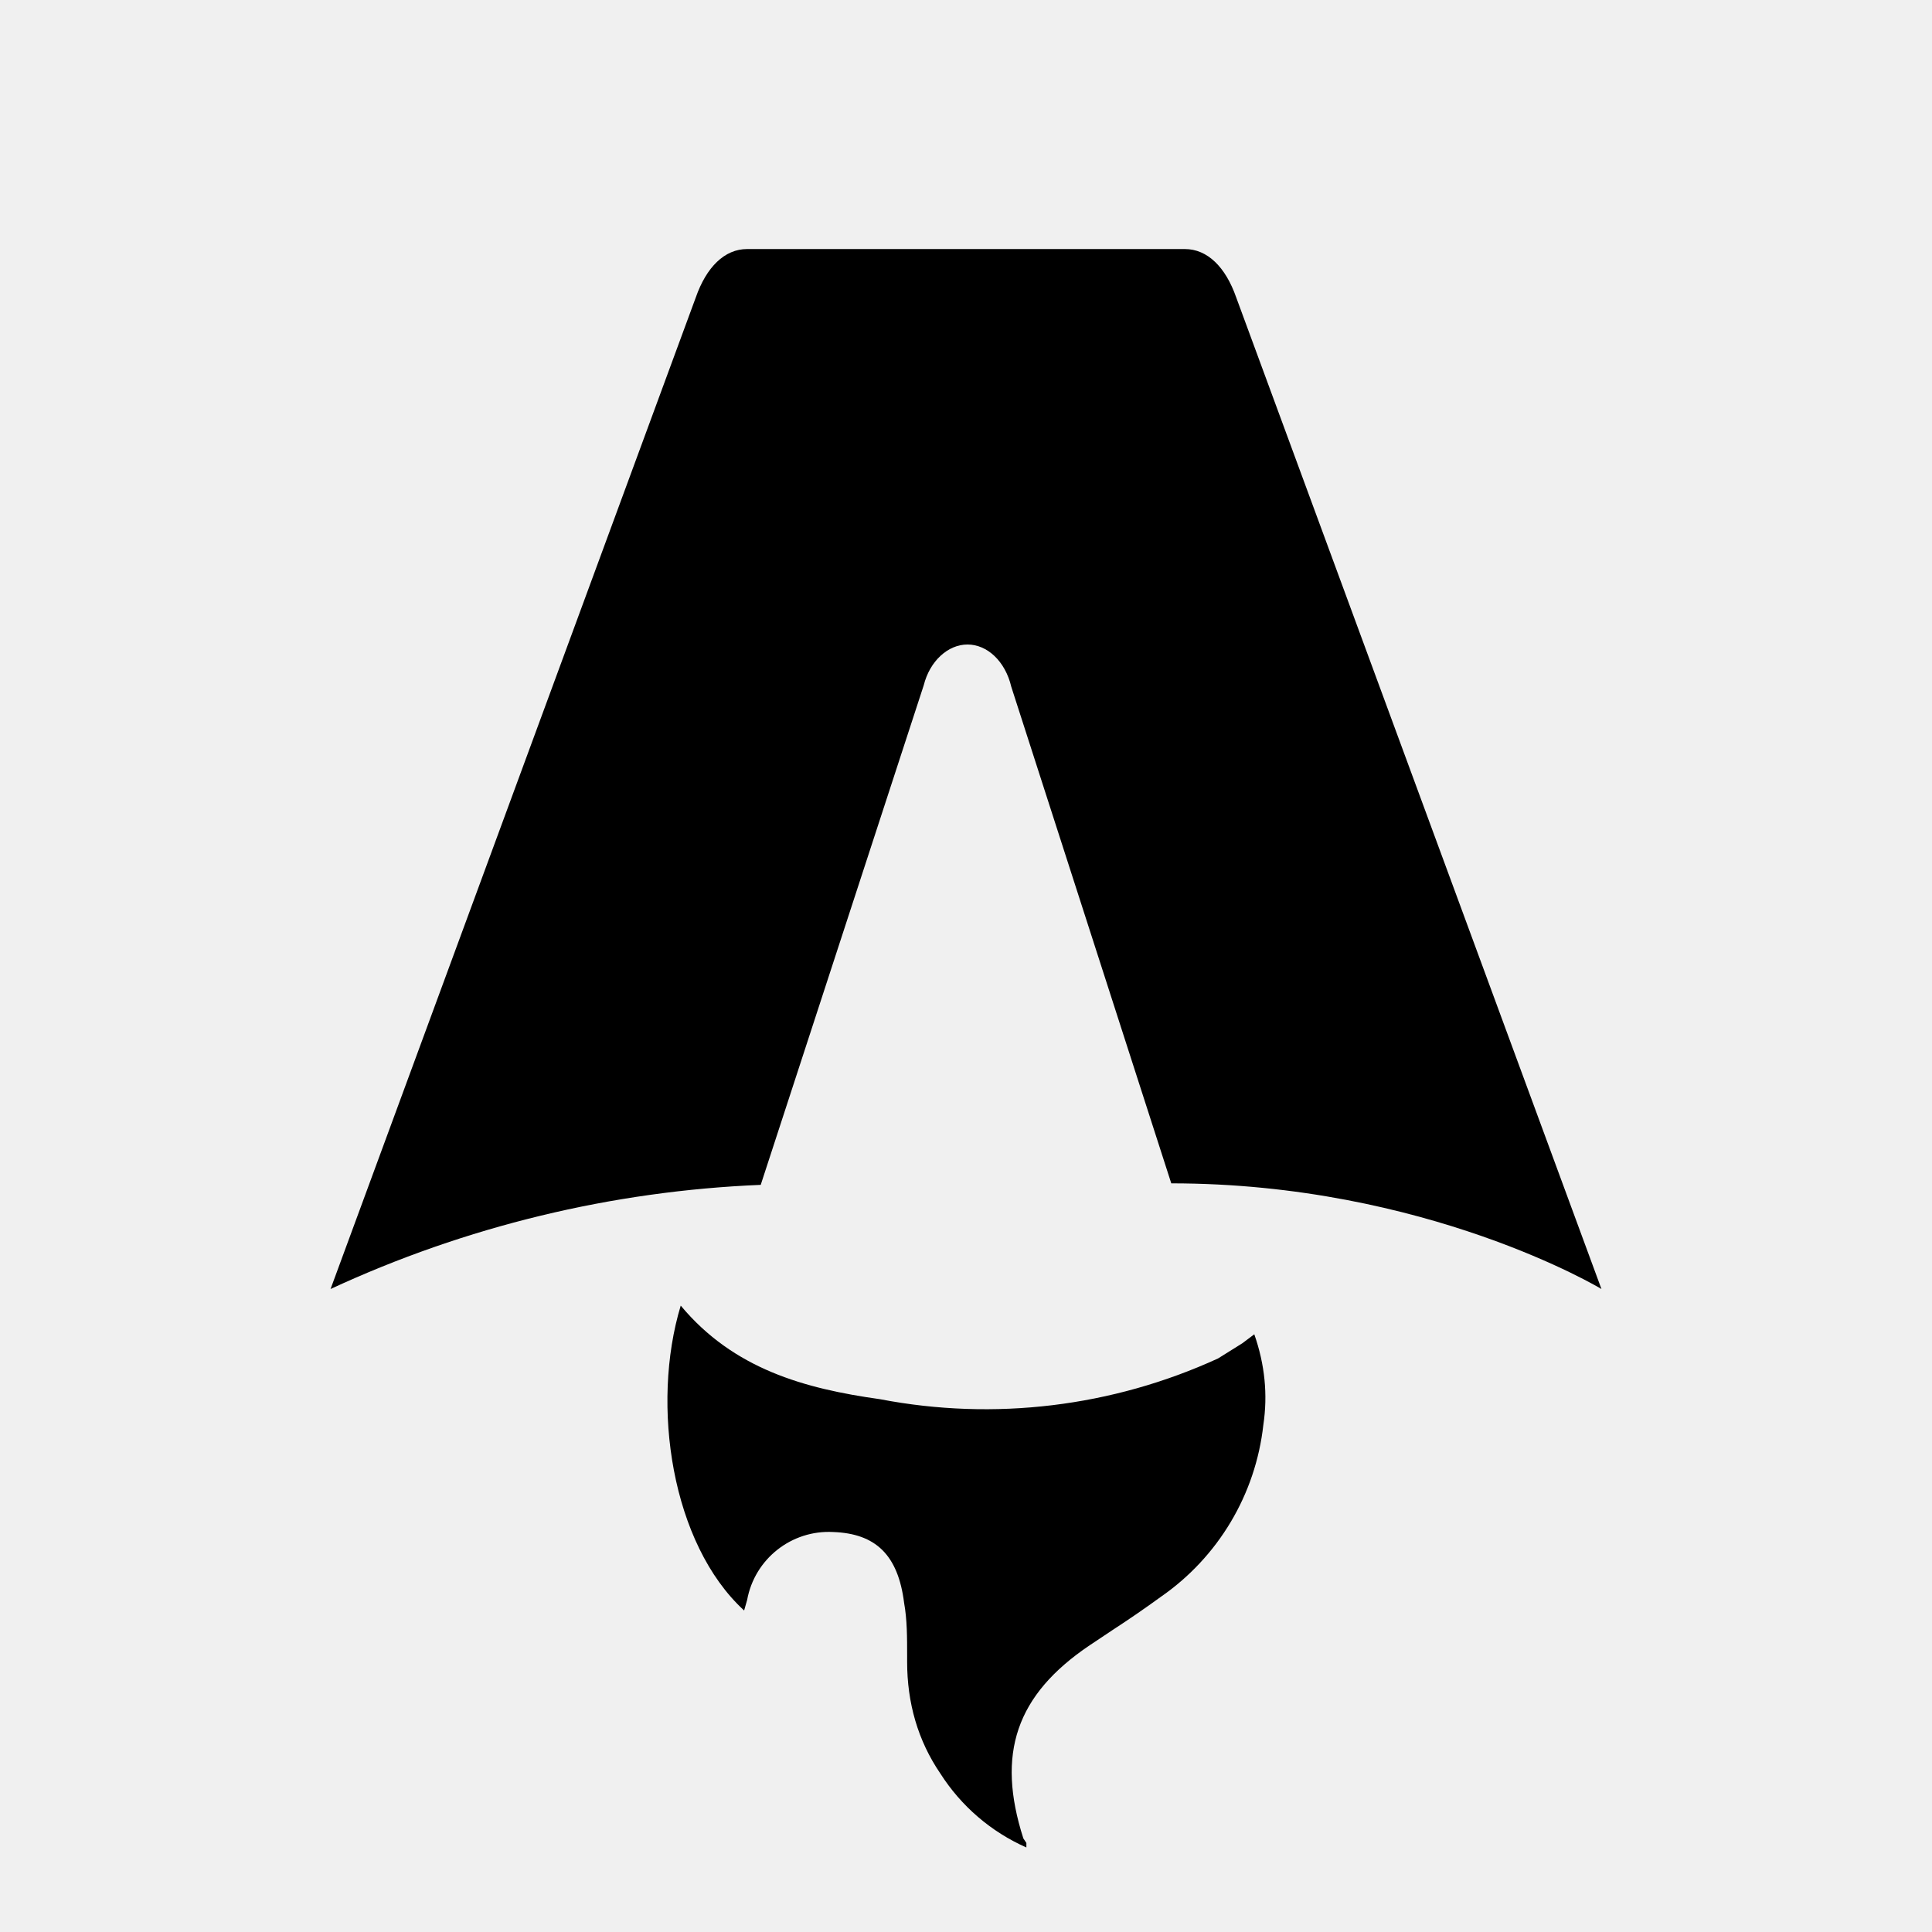
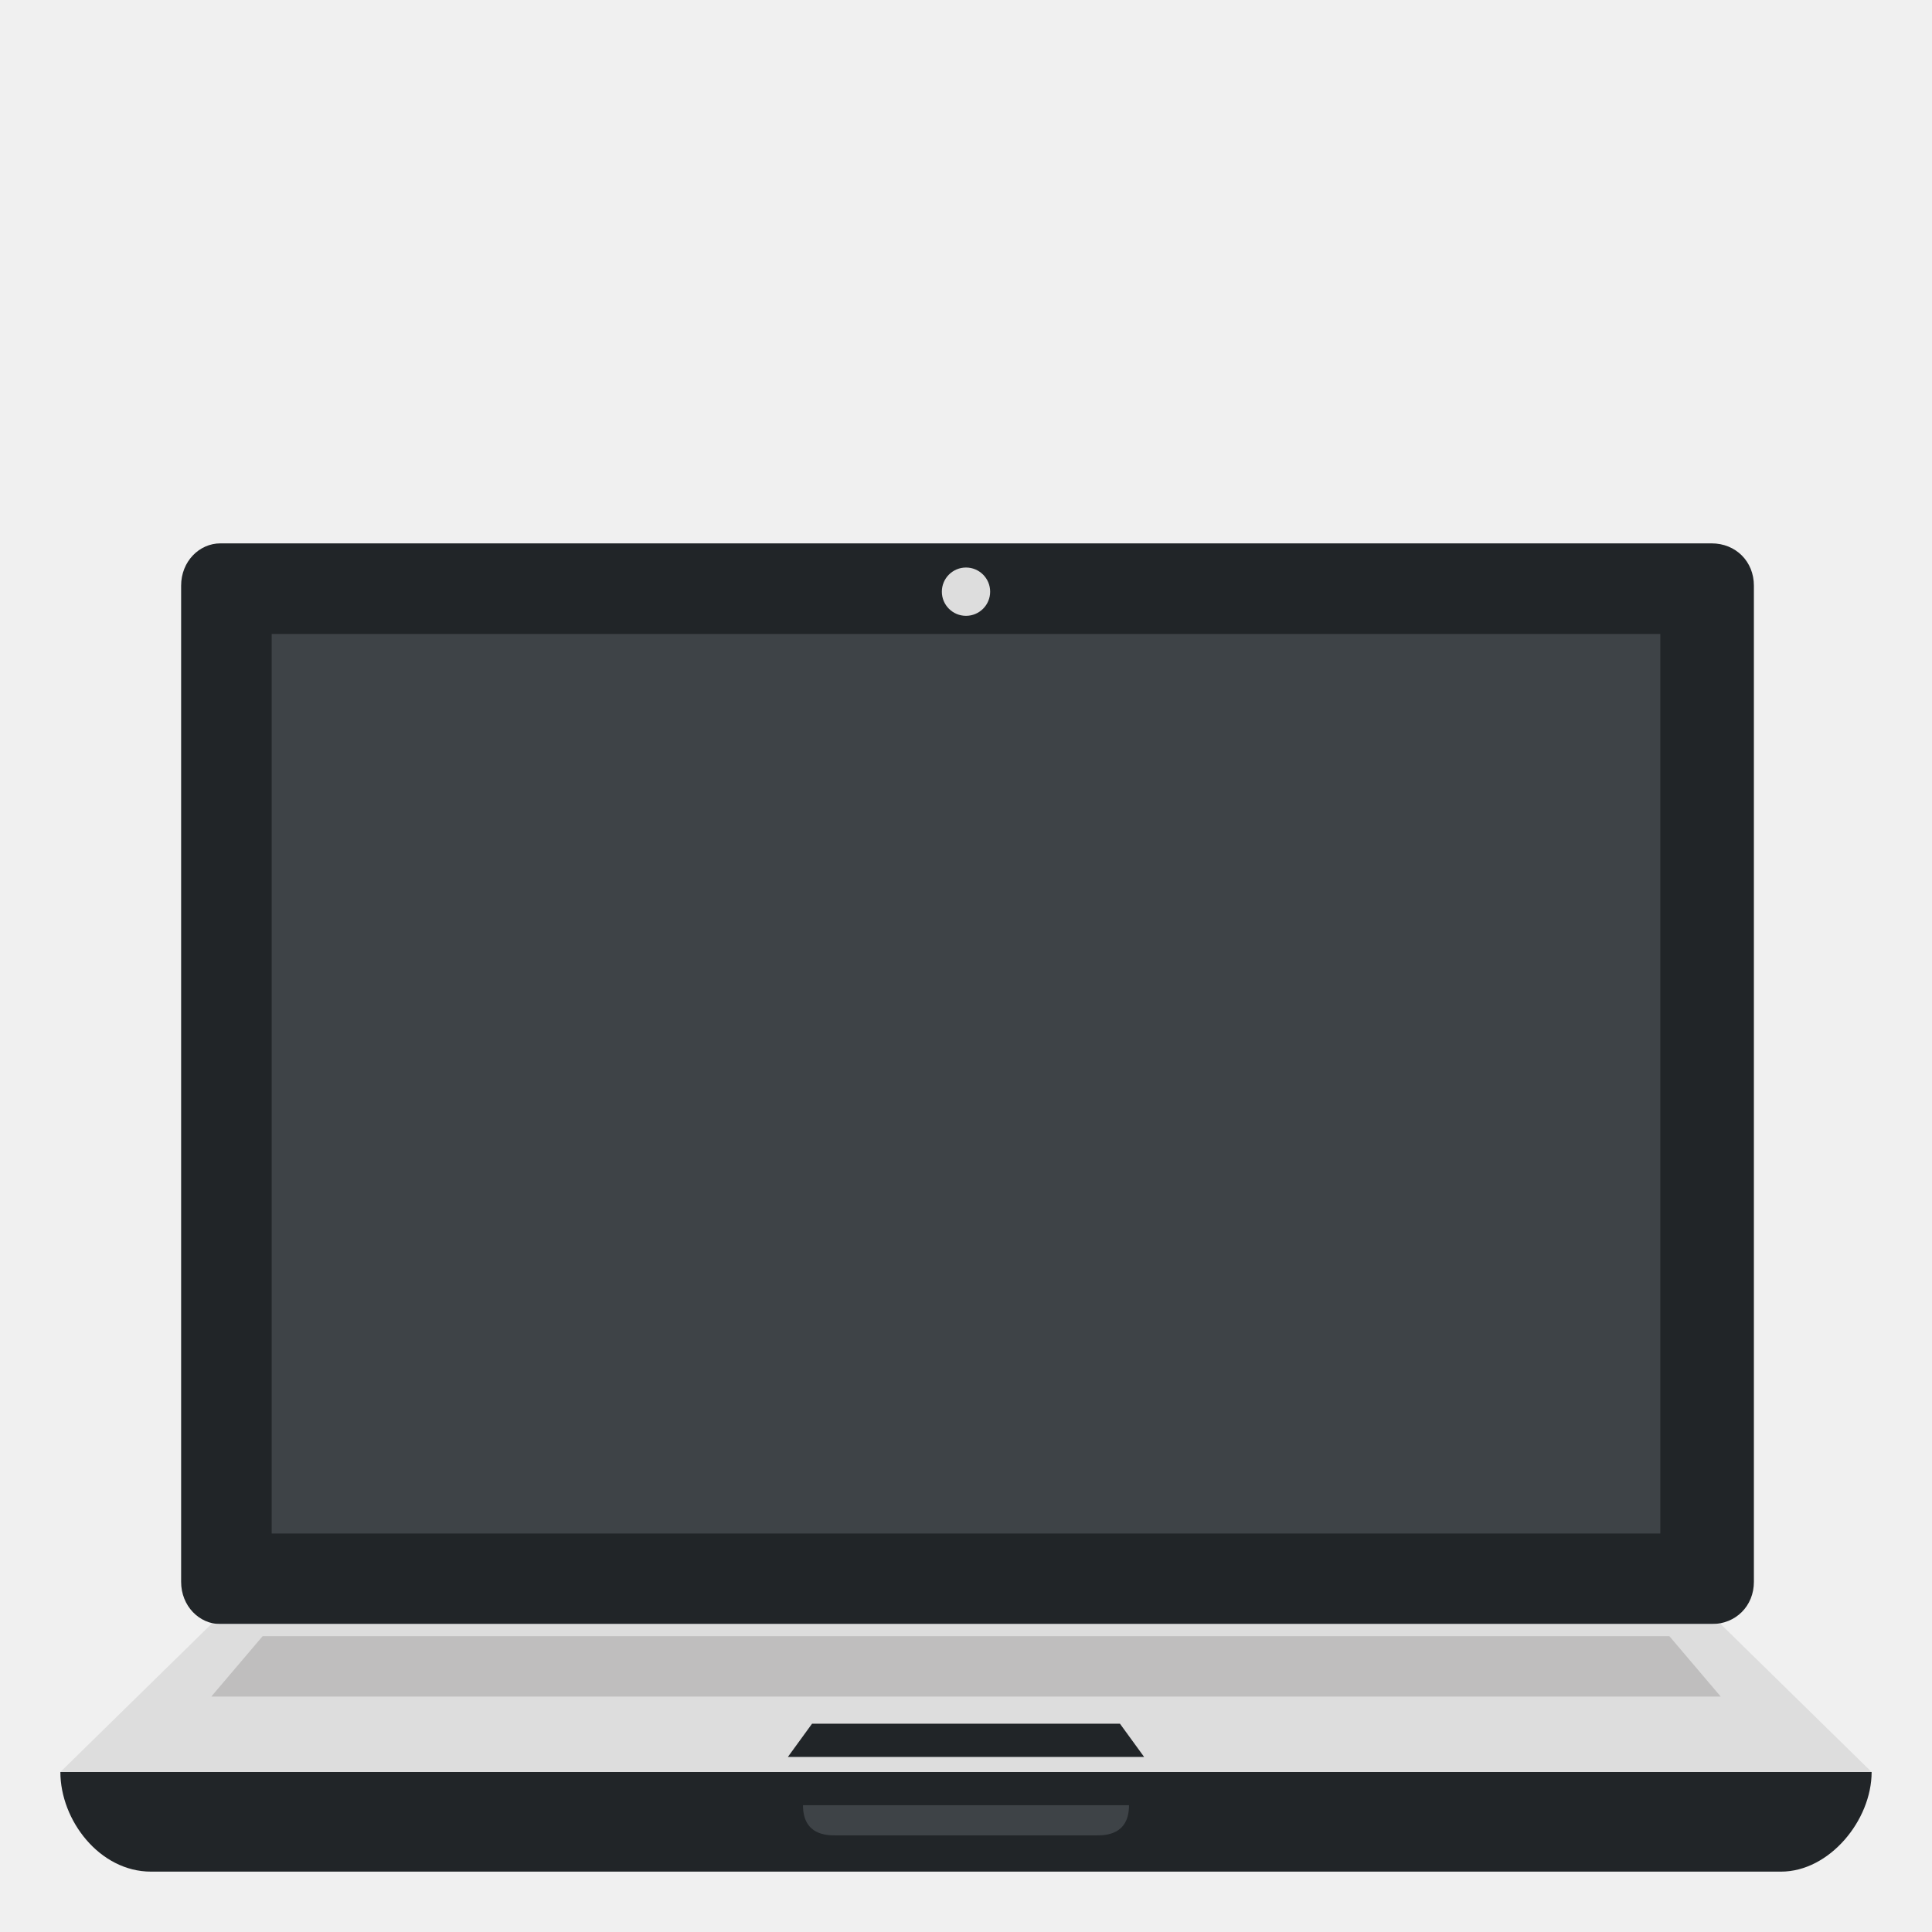
- <svg xmlns="http://www.w3.org/2000/svg" fill="none" viewBox="0 0 128 128">
-   <path d="M50.4 78.5a75.1 75.1 0 0 0-28.5 6.9l24.2-65.7c.7-2 1.9-3.2 3.4-3.2h29c1.5 0 2.7 1.2 3.4 3.2l24.2 65.7s-11.6-7-28.5-7L67 45.5c-.4-1.7-1.6-2.8-2.9-2.8-1.3 0-2.5 1.1-2.9 2.7L50.4 78.5Zm-1.1 28.2Zm-4.2-20.2c-2 6.6-.6 15.8 4.2 20.2a17.5 17.5 0 0 1 .2-.7 5.5 5.5 0 0 1 5.7-4.5c2.8.1 4.3 1.5 4.7 4.7.2 1.1.2 2.3.2 3.5v.4c0 2.7.7 5.2 2.2 7.4a13 13 0 0 0 5.7 4.9v-.3l-.2-.3c-1.8-5.6-.5-9.5 4.4-12.8l1.5-1a73 73 0 0 0 3.2-2.2 16 16 0 0 0 6.8-11.4c.3-2 .1-4-.6-6l-.8.6-1.6 1a37 37 0 0 1-22.4 2.7c-5-.7-9.7-2-13.2-6.2Z" />
-   <style>
-         path { fill: #000; }
-         @media (prefers-color-scheme: dark) {
-             path { fill: #FFF; }
-         }
-     </style>
+ <svg xmlns="http://www.w3.org/2000/svg" width="800px" height="800px" viewBox="0 0 64 64" aria-hidden="true" role="img" class="iconify iconify--emojione" preserveAspectRatio="xMidYMid meet">
+   <g fill="#212528">
+     <path d="M7.3 53.8h49.4c.8 0 1.4-.6 1.4-1.4v-33c0-.8-.6-1.4-1.4-1.4H7.3c-.7 0-1.3.6-1.3 1.4v33c0 .8.6 1.4 1.3 1.4">
+ 
+ </path>
+     <path d="M2 58.7C2 60.3 3.3 62 5 62h54c1.6 0 3-1.7 3-3.3H2z">
+ 
+ </path>
+   </g>
+   <path fill="#ddd" d="M57 53.8H7l-5 4.9h60z">
+ 
+ </path>
+   <path fill="#bfbebe" d="M55.3 54.2H8.7l-1.7 2h50z">
+ 
+ </path>
+   <path fill="#212528" d="M37.1 57.1H26.9l-.8 1.1h11.8z">
+ 
+ </path>
+   <path fill="#3e4347" d="M9 21h46v29.8H9z">
+ 
+ </path>
+   <circle cx="32" cy="19.6" r=".8" fill="#ddd">
+ 
+ </circle>
+   <path d="M36.3 60.8h-8.6c-.3 0-1.1 0-1.1-1h10.8c0 1-.8 1-1.1 1" fill="#3e4347">
+ 
+ </path>
</svg>
